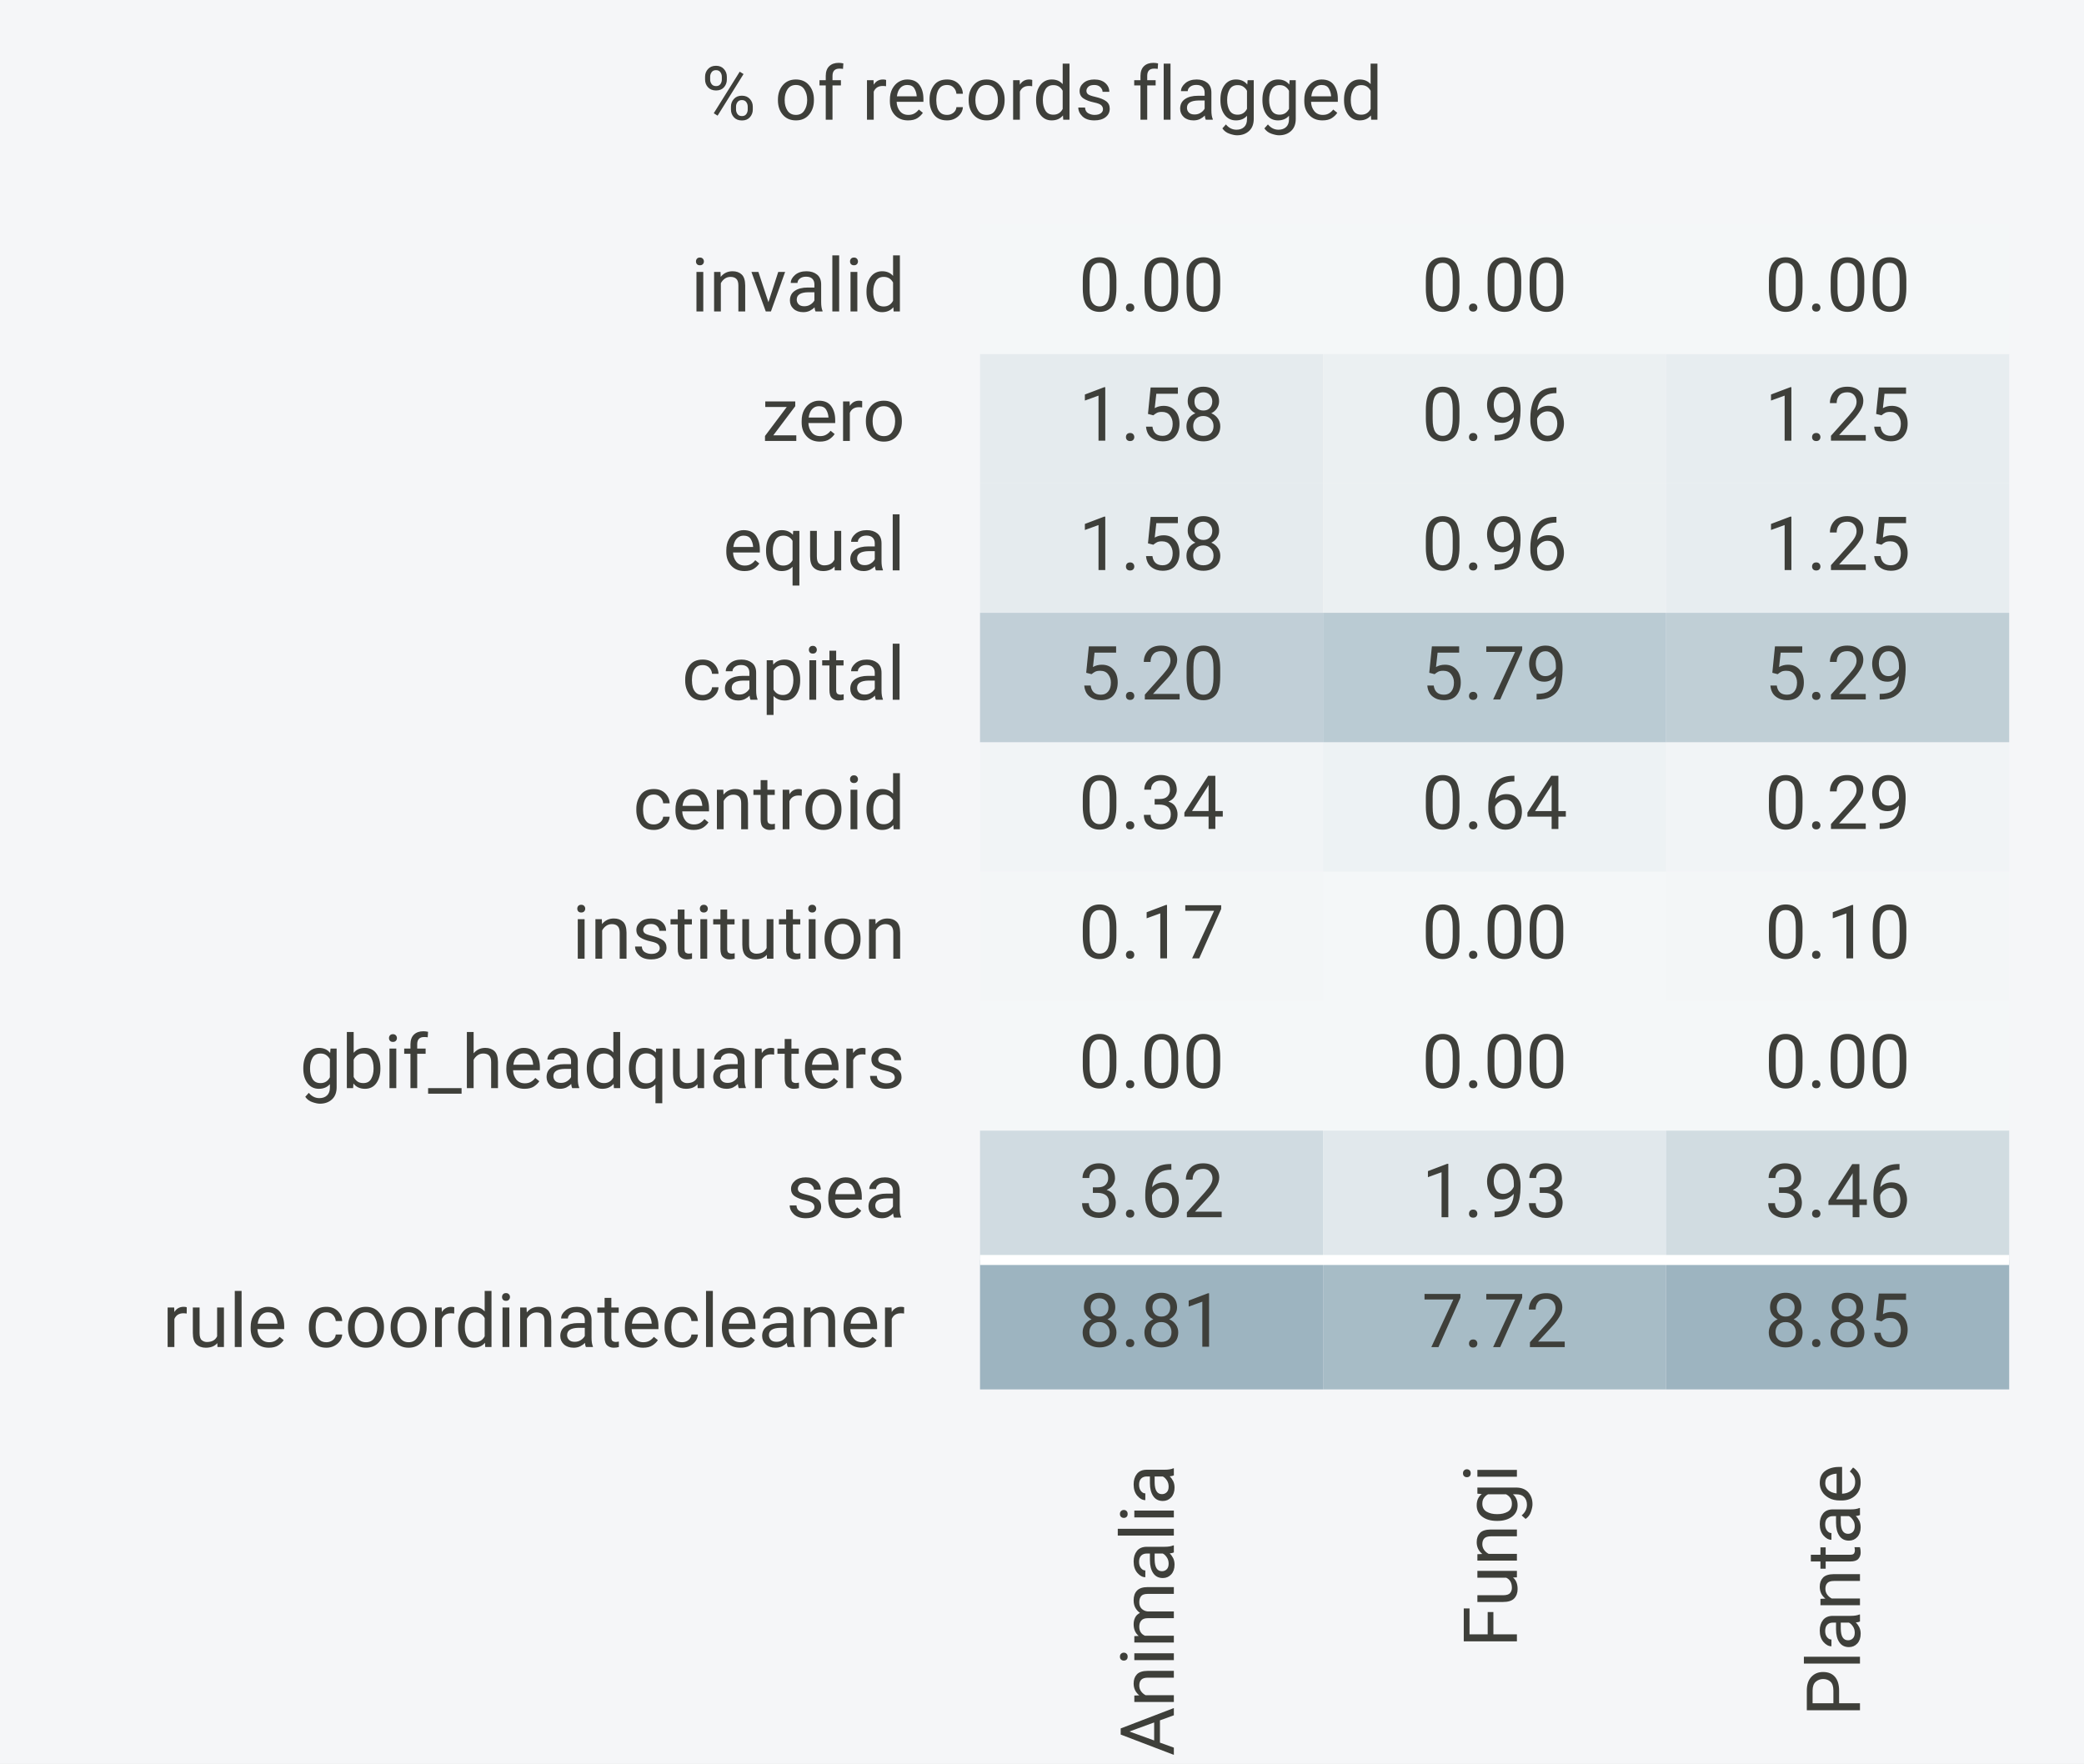
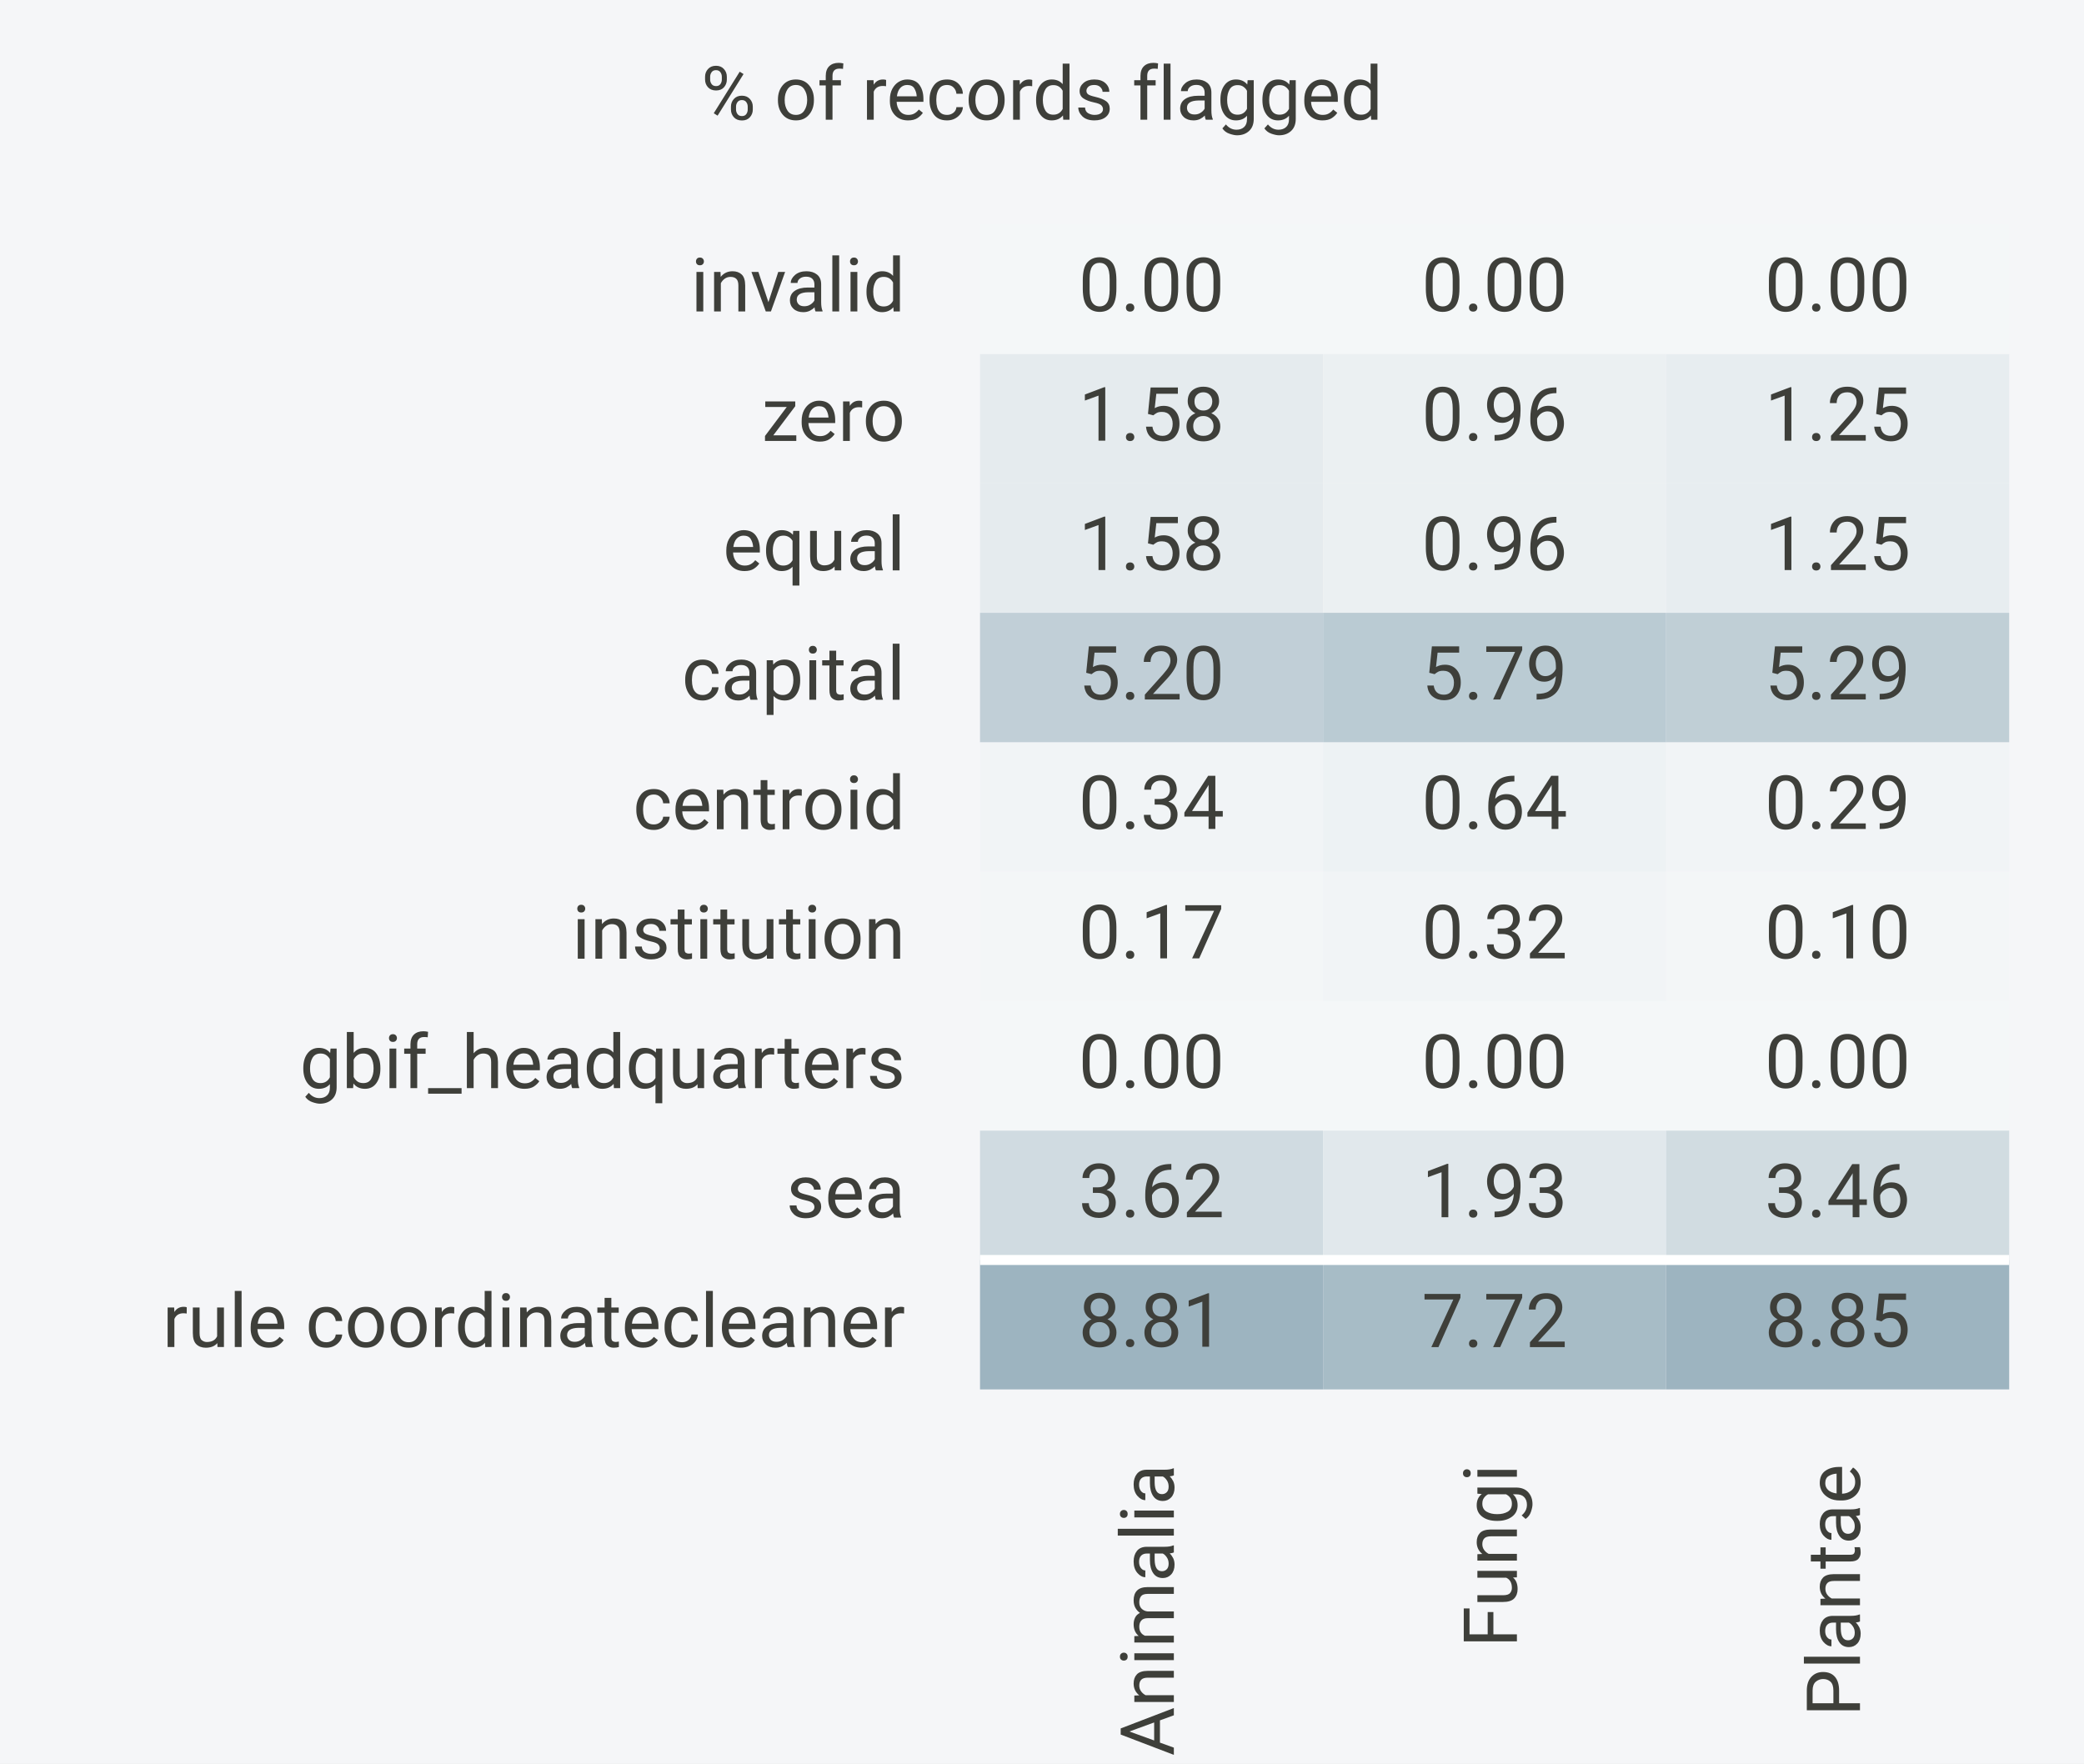
<svg xmlns="http://www.w3.org/2000/svg" width="468.00pt" height="396.00pt" viewBox="0 0 468.00 396.00">
  <g class="svglite">
    <defs>
      <style type="text/css">
    /* theme-aware-processed */
    .svglite line, .svglite polyline, .svglite polygon, .svglite path, .svglite circle {
      fill: none;
      stroke: #3E3F3A;
      stroke-linecap: round;
      stroke-linejoin: round;
      stroke-miterlimit: 10.00;
    }
    .svglite &gt; g &gt; rect {
      fill: none;
      stroke: #3E3F3A;
      stroke-linecap: round;
      stroke-linejoin: round;
      stroke-miterlimit: 10.00;
    }
    .svglite text {
      white-space: pre;
      fill: #3E3F3A;
    }
    .svglite g.glyphgroup path {
      fill: inherit;
      stroke: none;
    }
  </style>
    </defs>
    <rect class="svg-bg" width="100%" height="100%" style="stroke: none; fill: #F5F6F8;" />
    <defs>
      <clipPath id="cpMC4wMHw0NjguMDB8MC4wMHwzOTYuMDA=">
        <rect x="0.00" y="0.00" width="468.00" height="396.00" />
      </clipPath>
    </defs>
    <g clip-path="url(#cpMC4wMHw0NjguMDB8MC4wMHwzOTYuMDA=)">
</g>
    <defs>
      <clipPath id="cpMjIwLjA4fDQ1MS4yMHw1MC40MHwzMTIuMDA=">
        <rect x="220.08" y="50.40" width="231.12" height="261.60" />
      </clipPath>
    </defs>
    <g clip-path="url(#cpMjIwLjA4fDQ1MS4yMHw1MC40MHwzMTIuMDA=)">
      <rect x="220.08" y="282.93" width="77.04" height="29.07" style="stroke-width: 0.75; stroke: none; fill: #9DB4C0;" />
      <rect x="297.12" y="282.93" width="77.04" height="29.07" style="stroke-width: 0.75; stroke: none; fill: #A7BCC6;" />
      <rect x="374.16" y="282.93" width="77.04" height="29.07" style="stroke-width: 0.75; stroke: none; fill: #9DB4C0;" />
      <rect x="220.08" y="253.87" width="77.04" height="29.07" style="stroke-width: 0.75; stroke: none; fill: #D0DBE1;" />
      <rect x="297.12" y="253.87" width="77.04" height="29.07" style="stroke-width: 0.75; stroke: none; fill: #E1E8EC;" />
      <rect x="374.16" y="253.87" width="77.04" height="29.07" style="stroke-width: 0.75; stroke: none; fill: #D1DCE1;" />
      <rect x="220.08" y="224.80" width="77.04" height="29.07" style="stroke-width: 0.75; stroke: none; fill: #F4F7F8;" />
      <rect x="297.12" y="224.80" width="77.04" height="29.07" style="stroke-width: 0.75; stroke: none; fill: #F4F7F8;" />
      <rect x="374.16" y="224.80" width="77.04" height="29.07" style="stroke-width: 0.75; stroke: none; fill: #F4F7F8;" />
      <rect x="220.08" y="195.73" width="77.04" height="29.07" style="stroke-width: 0.75; stroke: none; fill: #F3F6F7;" />
-       <rect x="297.12" y="195.73" width="77.04" height="29.07" style="stroke-width: 0.75; stroke: none; fill: #F4F7F8;" />
+       <rect x="297.12" y="195.73" width="77.04" height="29.07" style="stroke-width: 0.75; stroke: none; fill: #F1F4F6;" />
      <rect x="374.16" y="195.73" width="77.04" height="29.07" style="stroke-width: 0.75; stroke: none; fill: #F3F6F7;" />
      <rect x="220.08" y="166.67" width="77.04" height="29.07" style="stroke-width: 0.75; stroke: none; fill: #F1F4F6;" />
      <rect x="297.12" y="166.67" width="77.04" height="29.07" style="stroke-width: 0.75; stroke: none; fill: #EDF2F4;" />
      <rect x="374.16" y="166.67" width="77.04" height="29.07" style="stroke-width: 0.75; stroke: none; fill: #F1F4F6;" />
      <rect x="220.08" y="137.60" width="77.04" height="29.07" style="stroke-width: 0.75; stroke: none; fill: #C1CFD7;" />
      <rect x="297.12" y="137.60" width="77.04" height="29.07" style="stroke-width: 0.75; stroke: none; fill: #BACBD3;" />
      <rect x="374.16" y="137.60" width="77.04" height="29.07" style="stroke-width: 0.75; stroke: none; fill: #C0CFD6;" />
      <rect x="220.08" y="108.53" width="77.04" height="29.07" style="stroke-width: 0.75; stroke: none; fill: #E5EBEE;" />
      <rect x="297.12" y="108.53" width="77.04" height="29.07" style="stroke-width: 0.75; stroke: none; fill: #EBF0F2;" />
      <rect x="374.16" y="108.53" width="77.04" height="29.07" style="stroke-width: 0.75; stroke: none; fill: #E7EDF0;" />
      <rect x="220.08" y="79.47" width="77.04" height="29.07" style="stroke-width: 0.75; stroke: none; fill: #E5EBEE;" />
      <rect x="297.12" y="79.47" width="77.04" height="29.07" style="stroke-width: 0.75; stroke: none; fill: #EBF0F2;" />
      <rect x="374.16" y="79.47" width="77.04" height="29.07" style="stroke-width: 0.75; stroke: none; fill: #E7EDF0;" />
      <rect x="220.08" y="50.40" width="77.04" height="29.07" style="stroke-width: 0.75; stroke: none; fill: #F4F7F8;" />
      <rect x="297.12" y="50.40" width="77.04" height="29.07" style="stroke-width: 0.75; stroke: none; fill: #F4F7F8;" />
      <rect x="374.16" y="50.40" width="77.04" height="29.07" style="stroke-width: 0.75; stroke: none; fill: #F4F7F8;" />
    </g>
    <g clip-path="url(#cpMC4wMHw0NjguMDB8MC4wMHwzOTYuMDA=)">
      <text transform="translate(263.61,328.80) rotate(-90)" text-anchor="end" style="font-size: 1.4em; font-family: &quot;Roboto&quot;, -apple-system, BlinkMacSystemFont, &quot;Segoe UI&quot;, system-ui, sans-serif;">Animalia</text>
      <text transform="translate(340.65,328.80) rotate(-90)" text-anchor="end" style="font-size: 1.4em; font-family: &quot;Roboto&quot;, -apple-system, BlinkMacSystemFont, &quot;Segoe UI&quot;, system-ui, sans-serif;">Fungi</text>
      <text transform="translate(417.69,328.80) rotate(-90)" text-anchor="end" style="font-size: 1.4em; font-family: &quot;Roboto&quot;, -apple-system, BlinkMacSystemFont, &quot;Segoe UI&quot;, system-ui, sans-serif;">Plantae</text>
      <text x="203.28" y="302.48" text-anchor="end" style="font-size: 1.4em; font-family: &quot;Roboto&quot;, -apple-system, BlinkMacSystemFont, &quot;Segoe UI&quot;, system-ui, sans-serif;">rule coordinatecleaner</text>
      <text x="203.28" y="273.41" text-anchor="end" style="font-size: 1.4em; font-family: &quot;Roboto&quot;, -apple-system, BlinkMacSystemFont, &quot;Segoe UI&quot;, system-ui, sans-serif;">sea</text>
      <text x="203.28" y="244.34" text-anchor="end" style="font-size: 1.4em; font-family: &quot;Roboto&quot;, -apple-system, BlinkMacSystemFont, &quot;Segoe UI&quot;, system-ui, sans-serif;">gbif_headquarters</text>
      <text x="203.28" y="215.28" text-anchor="end" style="font-size: 1.4em; font-family: &quot;Roboto&quot;, -apple-system, BlinkMacSystemFont, &quot;Segoe UI&quot;, system-ui, sans-serif;">institution</text>
      <text x="203.28" y="186.21" text-anchor="end" style="font-size: 1.4em; font-family: &quot;Roboto&quot;, -apple-system, BlinkMacSystemFont, &quot;Segoe UI&quot;, system-ui, sans-serif;">centroid</text>
      <text x="203.28" y="157.14" text-anchor="end" style="font-size: 1.4em; font-family: &quot;Roboto&quot;, -apple-system, BlinkMacSystemFont, &quot;Segoe UI&quot;, system-ui, sans-serif;">capital</text>
      <text x="203.28" y="128.08" text-anchor="end" style="font-size: 1.4em; font-family: &quot;Roboto&quot;, -apple-system, BlinkMacSystemFont, &quot;Segoe UI&quot;, system-ui, sans-serif;">equal</text>
      <text x="203.28" y="99.01" text-anchor="end" style="font-size: 1.4em; font-family: &quot;Roboto&quot;, -apple-system, BlinkMacSystemFont, &quot;Segoe UI&quot;, system-ui, sans-serif;">zero</text>
      <text x="203.28" y="69.94" text-anchor="end" style="font-size: 1.4em; font-family: &quot;Roboto&quot;, -apple-system, BlinkMacSystemFont, &quot;Segoe UI&quot;, system-ui, sans-serif;">invalid</text>
    </g>
    <g clip-path="url(#cpMjIwLjA4fDQ1MS4yMHw1MC40MHwzMTIuMDA=)">
      <line x1="220.08" y1="282.93" x2="451.20" y2="282.93" style="stroke-width: 2.25; stroke: #FFFFFF;" />
      <text class="preserve-color" x="258.60" y="302.41" text-anchor="middle" style="font-size: 1.4em; font-family: &quot;Roboto&quot;, -apple-system, BlinkMacSystemFont, &quot;Segoe UI&quot;, system-ui, sans-serif;">8.81</text>
      <text class="preserve-color" x="335.64" y="302.50" text-anchor="middle" style="font-size: 1.4em; font-family: &quot;Roboto&quot;, -apple-system, BlinkMacSystemFont, &quot;Segoe UI&quot;, system-ui, sans-serif;">7.72</text>
      <text class="preserve-color" x="412.68" y="302.41" text-anchor="middle" style="font-size: 1.4em; font-family: &quot;Roboto&quot;, -apple-system, BlinkMacSystemFont, &quot;Segoe UI&quot;, system-ui, sans-serif;">8.85</text>
      <text class="preserve-color" x="258.60" y="273.34" text-anchor="middle" style="font-size: 1.4em; font-family: &quot;Roboto&quot;, -apple-system, BlinkMacSystemFont, &quot;Segoe UI&quot;, system-ui, sans-serif;">3.62</text>
      <text class="preserve-color" x="335.64" y="273.34" text-anchor="middle" style="font-size: 1.4em; font-family: &quot;Roboto&quot;, -apple-system, BlinkMacSystemFont, &quot;Segoe UI&quot;, system-ui, sans-serif;">1.93</text>
      <text class="preserve-color" x="412.68" y="273.34" text-anchor="middle" style="font-size: 1.4em; font-family: &quot;Roboto&quot;, -apple-system, BlinkMacSystemFont, &quot;Segoe UI&quot;, system-ui, sans-serif;">3.46</text>
      <text class="preserve-color" x="258.60" y="244.28" text-anchor="middle" style="font-size: 1.4em; font-family: &quot;Roboto&quot;, -apple-system, BlinkMacSystemFont, &quot;Segoe UI&quot;, system-ui, sans-serif;">0.00</text>
      <text class="preserve-color" x="335.64" y="244.28" text-anchor="middle" style="font-size: 1.4em; font-family: &quot;Roboto&quot;, -apple-system, BlinkMacSystemFont, &quot;Segoe UI&quot;, system-ui, sans-serif;">0.00</text>
      <text class="preserve-color" x="412.68" y="244.28" text-anchor="middle" style="font-size: 1.4em; font-family: &quot;Roboto&quot;, -apple-system, BlinkMacSystemFont, &quot;Segoe UI&quot;, system-ui, sans-serif;">0.00</text>
      <text class="preserve-color" x="258.60" y="215.21" text-anchor="middle" style="font-size: 1.4em; font-family: &quot;Roboto&quot;, -apple-system, BlinkMacSystemFont, &quot;Segoe UI&quot;, system-ui, sans-serif;">0.17</text>
-       <text class="preserve-color" x="335.64" y="215.21" text-anchor="middle" style="font-size: 1.4em; font-family: &quot;Roboto&quot;, -apple-system, BlinkMacSystemFont, &quot;Segoe UI&quot;, system-ui, sans-serif;">0.00</text>
+       <text class="preserve-color" x="335.64" y="215.21" text-anchor="middle" style="font-size: 1.4em; font-family: &quot;Roboto&quot;, -apple-system, BlinkMacSystemFont, &quot;Segoe UI&quot;, system-ui, sans-serif;">0.32</text>
      <text class="preserve-color" x="412.68" y="215.21" text-anchor="middle" style="font-size: 1.4em; font-family: &quot;Roboto&quot;, -apple-system, BlinkMacSystemFont, &quot;Segoe UI&quot;, system-ui, sans-serif;">0.10</text>
      <text class="preserve-color" x="258.60" y="186.14" text-anchor="middle" style="font-size: 1.4em; font-family: &quot;Roboto&quot;, -apple-system, BlinkMacSystemFont, &quot;Segoe UI&quot;, system-ui, sans-serif;">0.34</text>
      <text class="preserve-color" x="335.64" y="186.15" text-anchor="middle" style="font-size: 1.4em; font-family: &quot;Roboto&quot;, -apple-system, BlinkMacSystemFont, &quot;Segoe UI&quot;, system-ui, sans-serif;">0.64</text>
      <text class="preserve-color" x="412.68" y="186.15" text-anchor="middle" style="font-size: 1.4em; font-family: &quot;Roboto&quot;, -apple-system, BlinkMacSystemFont, &quot;Segoe UI&quot;, system-ui, sans-serif;">0.29</text>
      <text class="preserve-color" x="258.60" y="157.08" text-anchor="middle" style="font-size: 1.4em; font-family: &quot;Roboto&quot;, -apple-system, BlinkMacSystemFont, &quot;Segoe UI&quot;, system-ui, sans-serif;">5.20</text>
      <text class="preserve-color" x="335.64" y="157.08" text-anchor="middle" style="font-size: 1.4em; font-family: &quot;Roboto&quot;, -apple-system, BlinkMacSystemFont, &quot;Segoe UI&quot;, system-ui, sans-serif;">5.79</text>
      <text class="preserve-color" x="412.68" y="157.08" text-anchor="middle" style="font-size: 1.4em; font-family: &quot;Roboto&quot;, -apple-system, BlinkMacSystemFont, &quot;Segoe UI&quot;, system-ui, sans-serif;">5.29</text>
      <text class="preserve-color" x="258.60" y="128.01" text-anchor="middle" style="font-size: 1.4em; font-family: &quot;Roboto&quot;, -apple-system, BlinkMacSystemFont, &quot;Segoe UI&quot;, system-ui, sans-serif;">1.58</text>
      <text class="preserve-color" x="335.64" y="128.01" text-anchor="middle" style="font-size: 1.4em; font-family: &quot;Roboto&quot;, -apple-system, BlinkMacSystemFont, &quot;Segoe UI&quot;, system-ui, sans-serif;">0.96</text>
      <text class="preserve-color" x="412.68" y="128.01" text-anchor="middle" style="font-size: 1.4em; font-family: &quot;Roboto&quot;, -apple-system, BlinkMacSystemFont, &quot;Segoe UI&quot;, system-ui, sans-serif;">1.25</text>
      <text class="preserve-color" x="258.60" y="98.95" text-anchor="middle" style="font-size: 1.4em; font-family: &quot;Roboto&quot;, -apple-system, BlinkMacSystemFont, &quot;Segoe UI&quot;, system-ui, sans-serif;">1.58</text>
      <text class="preserve-color" x="335.64" y="98.95" text-anchor="middle" style="font-size: 1.4em; font-family: &quot;Roboto&quot;, -apple-system, BlinkMacSystemFont, &quot;Segoe UI&quot;, system-ui, sans-serif;">0.96</text>
      <text class="preserve-color" x="412.68" y="98.95" text-anchor="middle" style="font-size: 1.4em; font-family: &quot;Roboto&quot;, -apple-system, BlinkMacSystemFont, &quot;Segoe UI&quot;, system-ui, sans-serif;">1.25</text>
      <text class="preserve-color" x="258.60" y="69.88" text-anchor="middle" style="font-size: 1.4em; font-family: &quot;Roboto&quot;, -apple-system, BlinkMacSystemFont, &quot;Segoe UI&quot;, system-ui, sans-serif;">0.00</text>
      <text class="preserve-color" x="335.64" y="69.88" text-anchor="middle" style="font-size: 1.4em; font-family: &quot;Roboto&quot;, -apple-system, BlinkMacSystemFont, &quot;Segoe UI&quot;, system-ui, sans-serif;">0.00</text>
      <text class="preserve-color" x="412.68" y="69.88" text-anchor="middle" style="font-size: 1.4em; font-family: &quot;Roboto&quot;, -apple-system, BlinkMacSystemFont, &quot;Segoe UI&quot;, system-ui, sans-serif;">0.00</text>
    </g>
    <g clip-path="url(#cpMC4wMHw0NjguMDB8MC4wMHwzOTYuMDA=)">
      <text x="234.00" y="26.88" text-anchor="middle" style="font-size: 1.4em; font-family: &quot;Roboto&quot;, -apple-system, BlinkMacSystemFont, &quot;Segoe UI&quot;, system-ui, sans-serif;">% of records flagged</text>
    </g>
  </g>
</svg>
